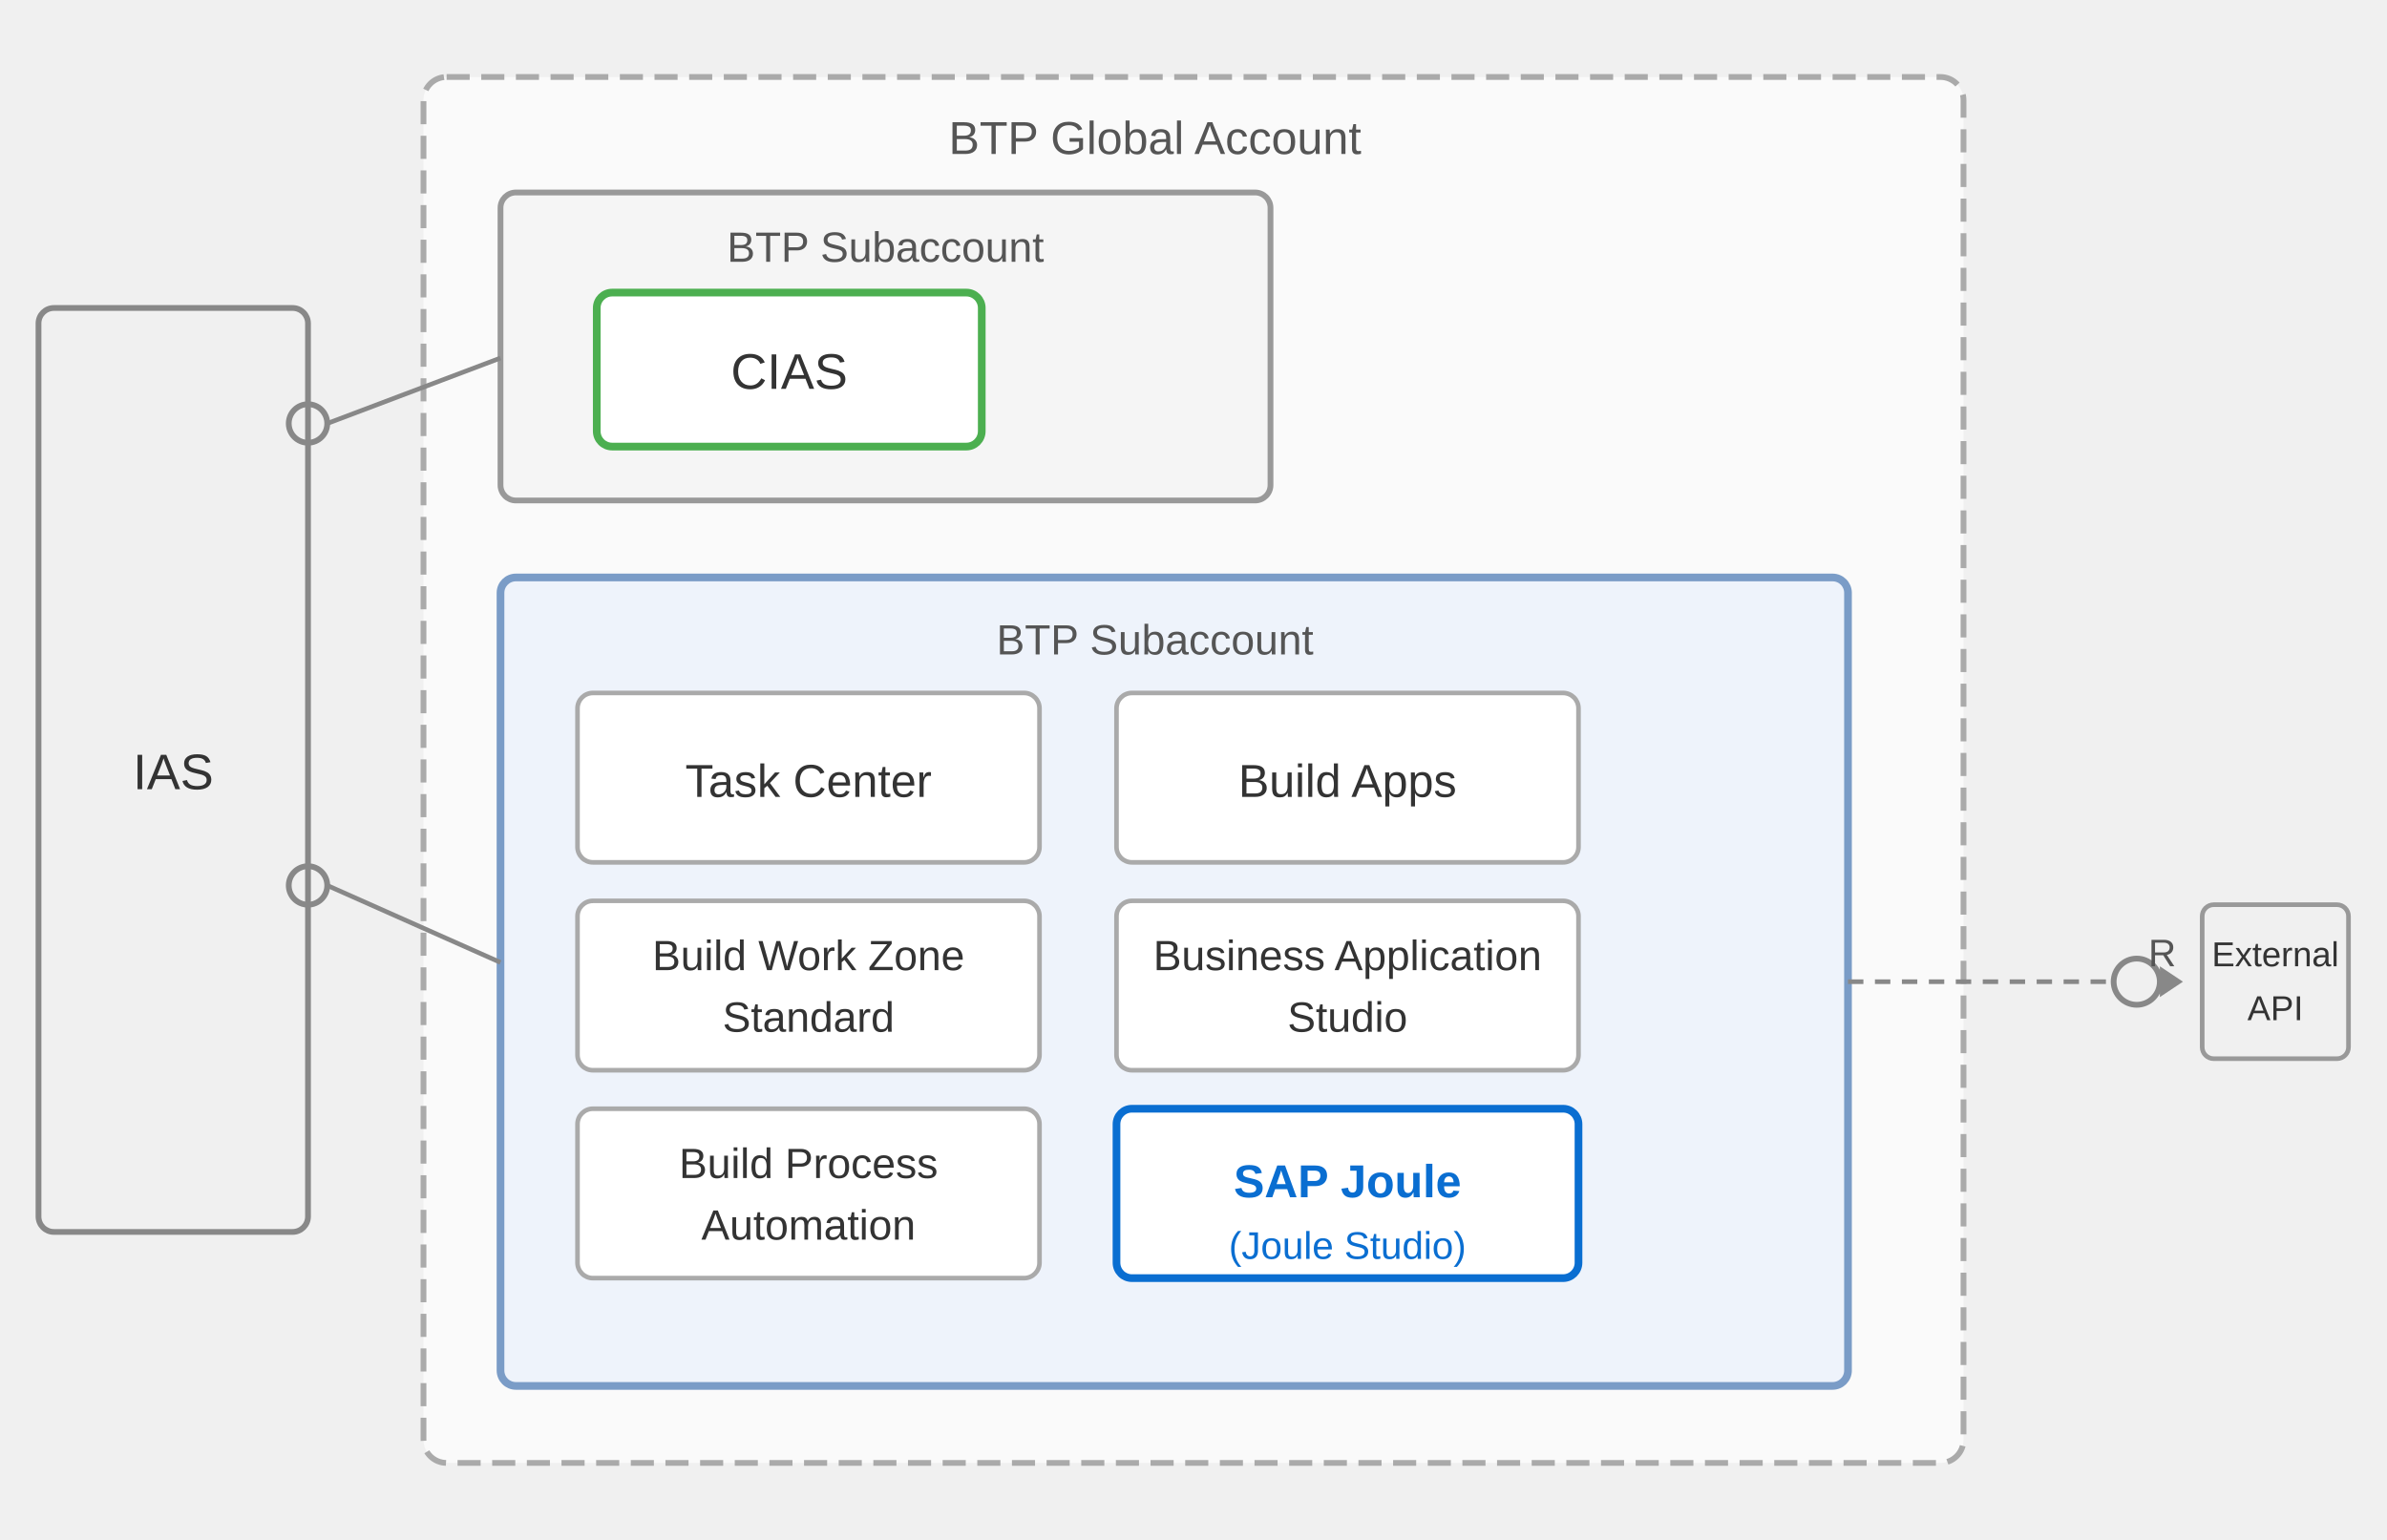
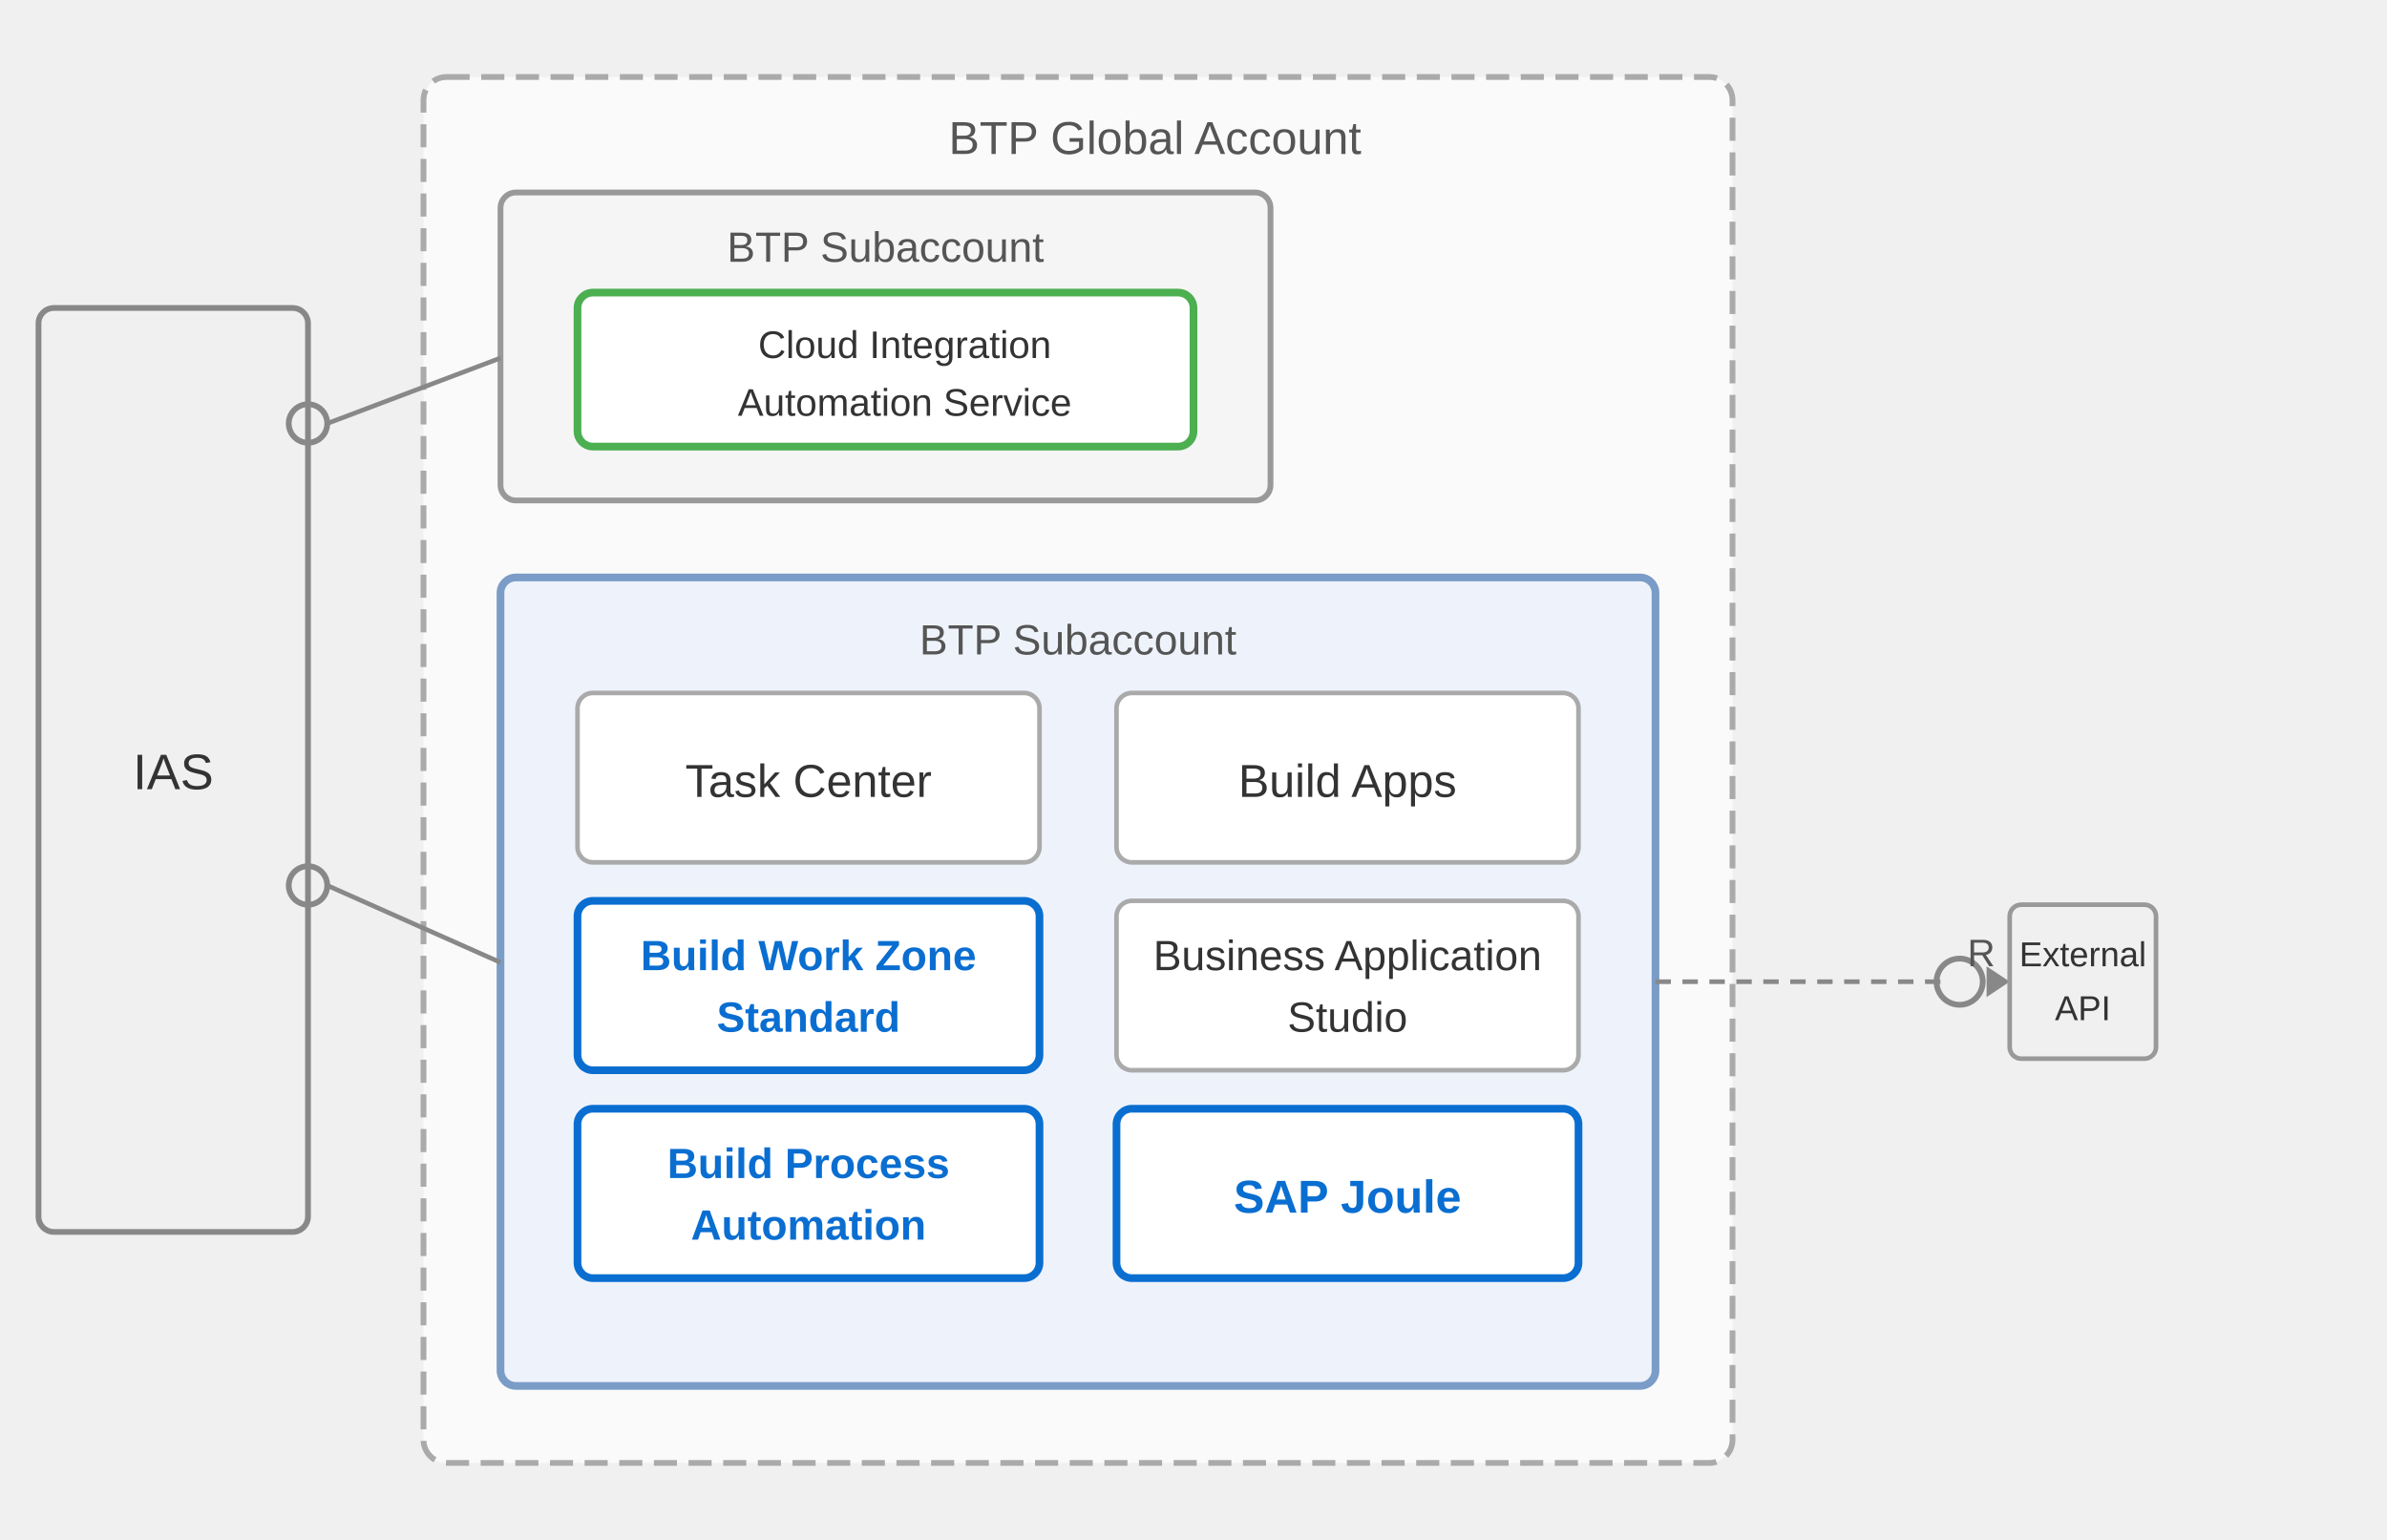
<svg xmlns="http://www.w3.org/2000/svg" width="620" height="400" viewBox="0 0 620 400" font-family="Arial, sans-serif" font-size="13">
  <rect x="10" y="80" width="70" height="240" rx="4" fill="#f0f0f0" stroke="#888" stroke-width="1.5" />
  <text x="45" y="205" text-anchor="middle" font-size="13" fill="#333">IAS</text>
-   <rect x="110" y="20" width="400" height="360" rx="6" fill="#fafafa" stroke="#aaa" stroke-width="1.5" stroke-dasharray="6,3" />
+   <rect x="110" y="20" width="340" height="360" rx="6" fill="#fafafa" stroke="#aaa" stroke-width="1.5" stroke-dasharray="6,3" />
  <text x="300" y="40" text-anchor="middle" font-size="12" fill="#555">BTP Global Account</text>
  <rect x="130" y="50" width="200" height="80" rx="4" fill="#f5f5f5" stroke="#999" stroke-width="1.5" />
  <text x="230" y="68" text-anchor="middle" font-size="11" fill="#555">BTP Subaccount</text>
-   <rect x="155" y="76" width="100" height="40" rx="4" fill="white" stroke="#4caf50" stroke-width="2" />
-   <text x="205" y="101" text-anchor="middle" font-size="13" fill="#333">CIAS</text>
-   <rect x="130" y="150" width="350" height="210" rx="4" fill="#eef3fb" stroke="#7a9cc7" stroke-width="2" />
-   <text x="300" y="170" text-anchor="middle" font-size="11" fill="#555">BTP Subaccount</text>
+   <rect x="150" y="76" width="160" height="40" rx="4" fill="white" stroke="#4caf50" stroke-width="2" />
+   <text x="235" y="93" text-anchor="middle" font-size="10" fill="#333">Cloud Integration</text>
+   <text x="235" y="108" text-anchor="middle" font-size="10" fill="#333">Automation Service</text>
+   <rect x="130" y="150" width="300" height="210" rx="4" fill="#eef3fb" stroke="#7a9cc7" stroke-width="2" />
+   <text x="280" y="170" text-anchor="middle" font-size="11" fill="#555">BTP Subaccount</text>
  <rect x="150" y="180" width="120" height="44" rx="4" fill="white" stroke="#aaa" stroke-width="1.2" />
  <text x="210" y="207" text-anchor="middle" font-size="12" fill="#333">Task Center</text>
  <rect x="290" y="180" width="120" height="44" rx="4" fill="white" stroke="#aaa" stroke-width="1.2" />
  <text x="350" y="207" text-anchor="middle" font-size="12" fill="#333">Build Apps</text>
-   <rect x="150" y="234" width="120" height="44" rx="4" fill="white" stroke="#aaa" stroke-width="1.2" />
-   <text x="210" y="252" text-anchor="middle" font-size="11" fill="#333">Build Work Zone</text>
-   <text x="210" y="268" text-anchor="middle" font-size="11" fill="#333">Standard</text>
+   <rect x="150" y="234" width="120" height="44" rx="4" fill="white" stroke="#0a6ed1" stroke-width="2" />
+   <text x="210" y="252" text-anchor="middle" font-size="11" fill="#0a6ed1" font-weight="bold">Build Work Zone</text>
+   <text x="210" y="268" text-anchor="middle" font-size="11" fill="#0a6ed1" font-weight="bold">Standard</text>
  <rect x="290" y="234" width="120" height="44" rx="4" fill="white" stroke="#aaa" stroke-width="1.2" />
  <text x="350" y="252" text-anchor="middle" font-size="11" fill="#333">Business Application</text>
  <text x="350" y="268" text-anchor="middle" font-size="11" fill="#333">Studio</text>
-   <rect x="150" y="288" width="120" height="44" rx="4" fill="white" stroke="#aaa" stroke-width="1.2" />
-   <text x="210" y="306" text-anchor="middle" font-size="11" fill="#333">Build Process</text>
-   <text x="210" y="322" text-anchor="middle" font-size="11" fill="#333">Automation</text>
+   <rect x="150" y="288" width="120" height="44" rx="4" fill="white" stroke="#0a6ed1" stroke-width="2" />
+   <text x="210" y="306" text-anchor="middle" font-size="11" fill="#0a6ed1" font-weight="bold">Build Process</text>
+   <text x="210" y="322" text-anchor="middle" font-size="11" fill="#0a6ed1" font-weight="bold">Automation</text>
  <rect x="290" y="288" width="120" height="44" rx="4" fill="white" stroke="#0a6ed1" stroke-width="2" />
-   <text x="350" y="311" text-anchor="middle" font-size="12" fill="#0a6ed1" font-weight="bold">SAP Joule</text>
-   <text x="350" y="327" text-anchor="middle" font-size="10" fill="#0a6ed1">(Joule Studio)</text>
+   <text x="350" y="315" text-anchor="middle" font-size="12" fill="#0a6ed1" font-weight="bold">SAP Joule</text>
  <circle cx="80" cy="110" r="5" fill="none" stroke="#888" stroke-width="1.5" />
  <line x1="85" y1="110" x2="130" y2="93" stroke="#888" stroke-width="1.2" />
  <circle cx="80" cy="230" r="5" fill="none" stroke="#888" stroke-width="1.5" />
  <line x1="85" y1="230" x2="130" y2="250" stroke="#888" stroke-width="1.2" />
-   <line x1="480" y1="255" x2="550" y2="255" stroke="#888" stroke-width="1.2" stroke-dasharray="4,3" />
-   <circle cx="555" cy="255" r="6" fill="none" stroke="#888" stroke-width="1.5" />
-   <text x="558" y="251" font-size="10" fill="#555">R</text>
-   <polygon points="567,255 561,251 561,259" fill="#888" />
-   <rect x="572" y="235" width="38" height="40" rx="3" fill="#f0f0f0" stroke="#999" stroke-width="1.2" />
-   <text x="591" y="251" text-anchor="middle" font-size="9" fill="#333">External</text>
-   <text x="591" y="265" text-anchor="middle" font-size="9" fill="#333">API</text>
+   <line x1="430" y1="255" x2="505" y2="255" stroke="#888" stroke-width="1.2" stroke-dasharray="4,3" />
+   <circle cx="509" cy="255" r="6" fill="none" stroke="#888" stroke-width="1.5" />
+   <text x="511" y="251" font-size="10" fill="#555">R</text>
+   <polygon points="522,255 516,251 516,259" fill="#888" />
+   <rect x="522" y="235" width="38" height="40" rx="3" fill="#f0f0f0" stroke="#999" stroke-width="1.2" />
+   <text x="541" y="251" text-anchor="middle" font-size="9" fill="#333">External</text>
+   <text x="541" y="265" text-anchor="middle" font-size="9" fill="#333">API</text>
</svg>
